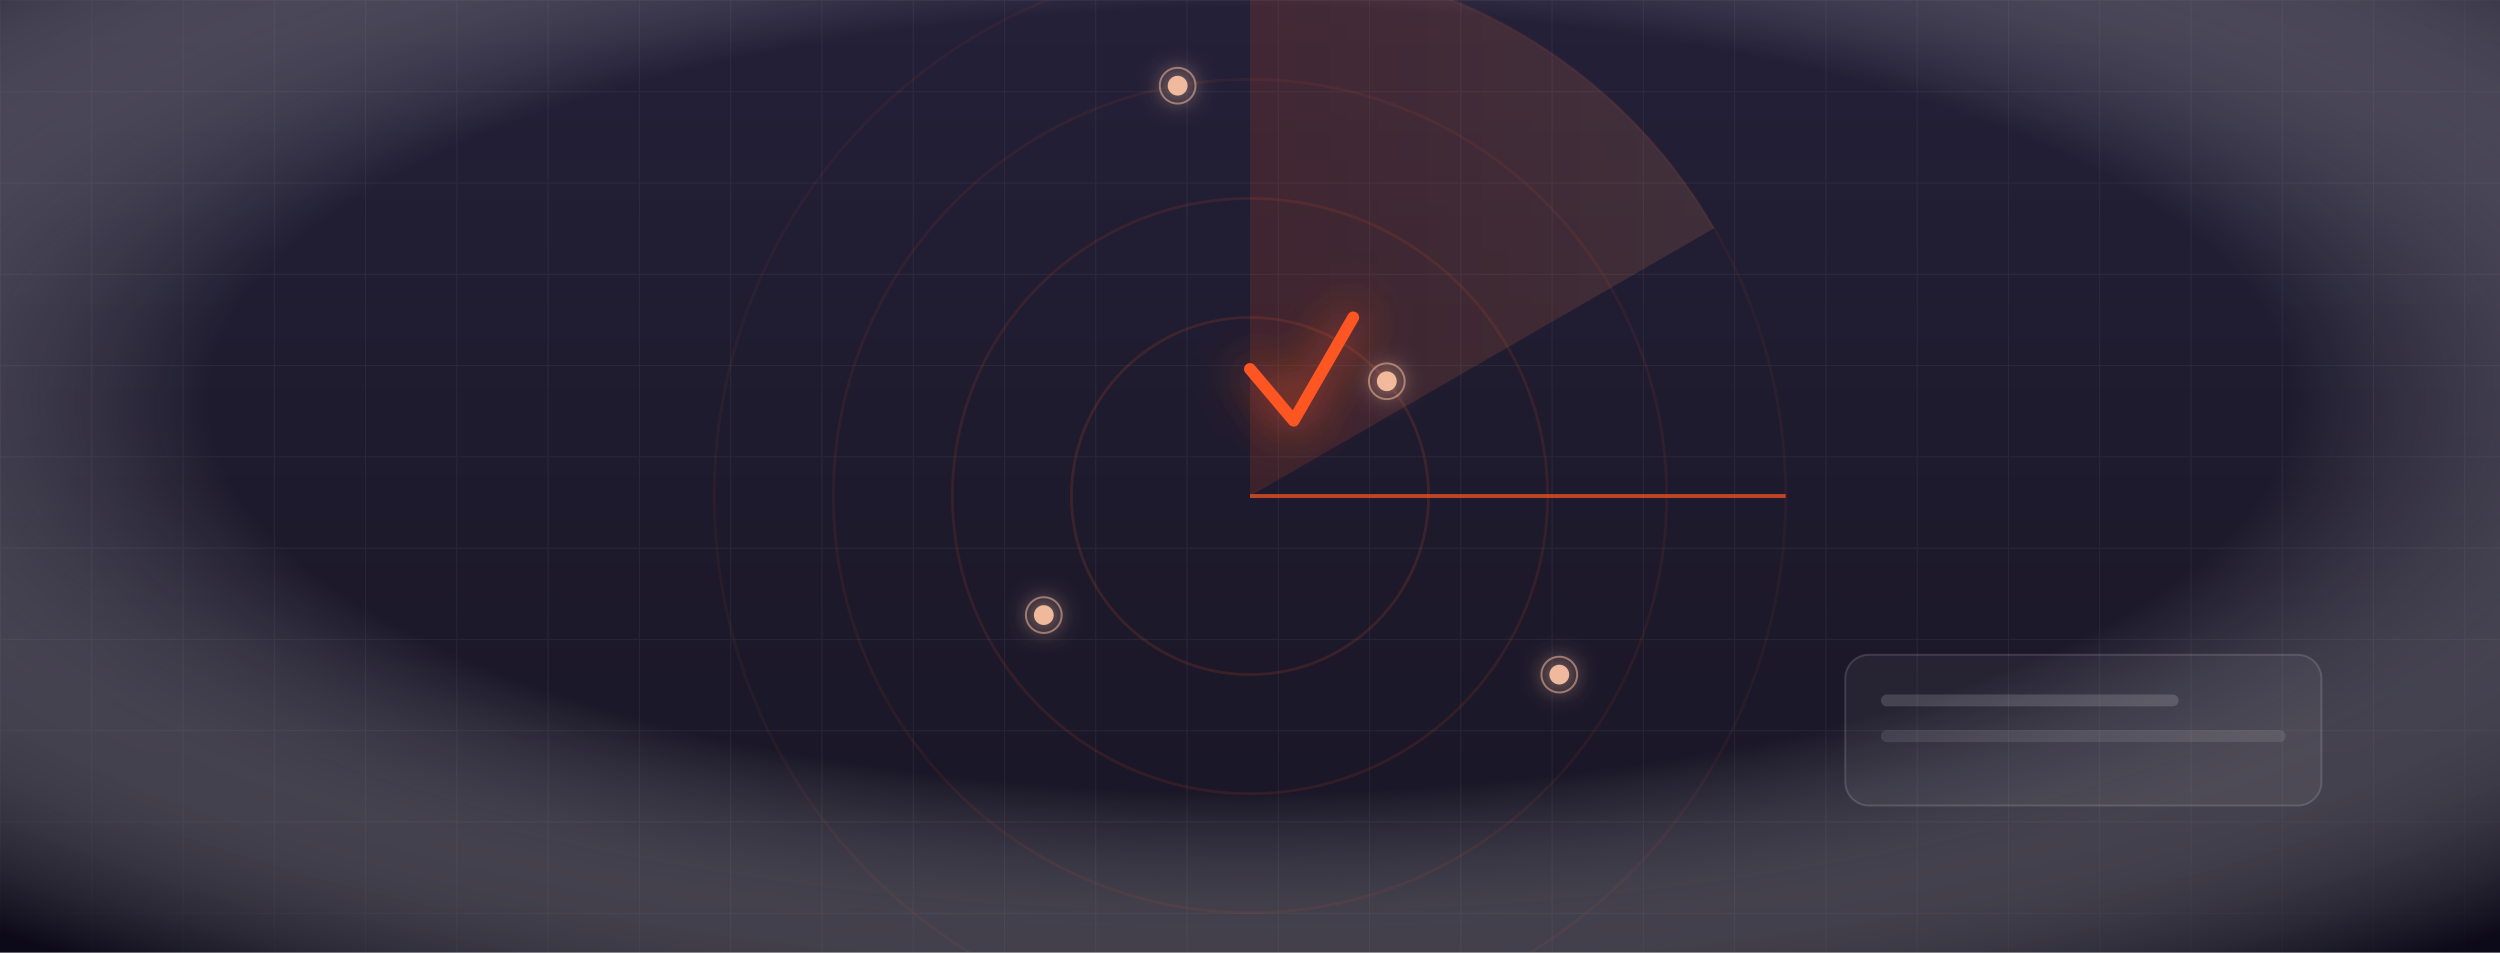
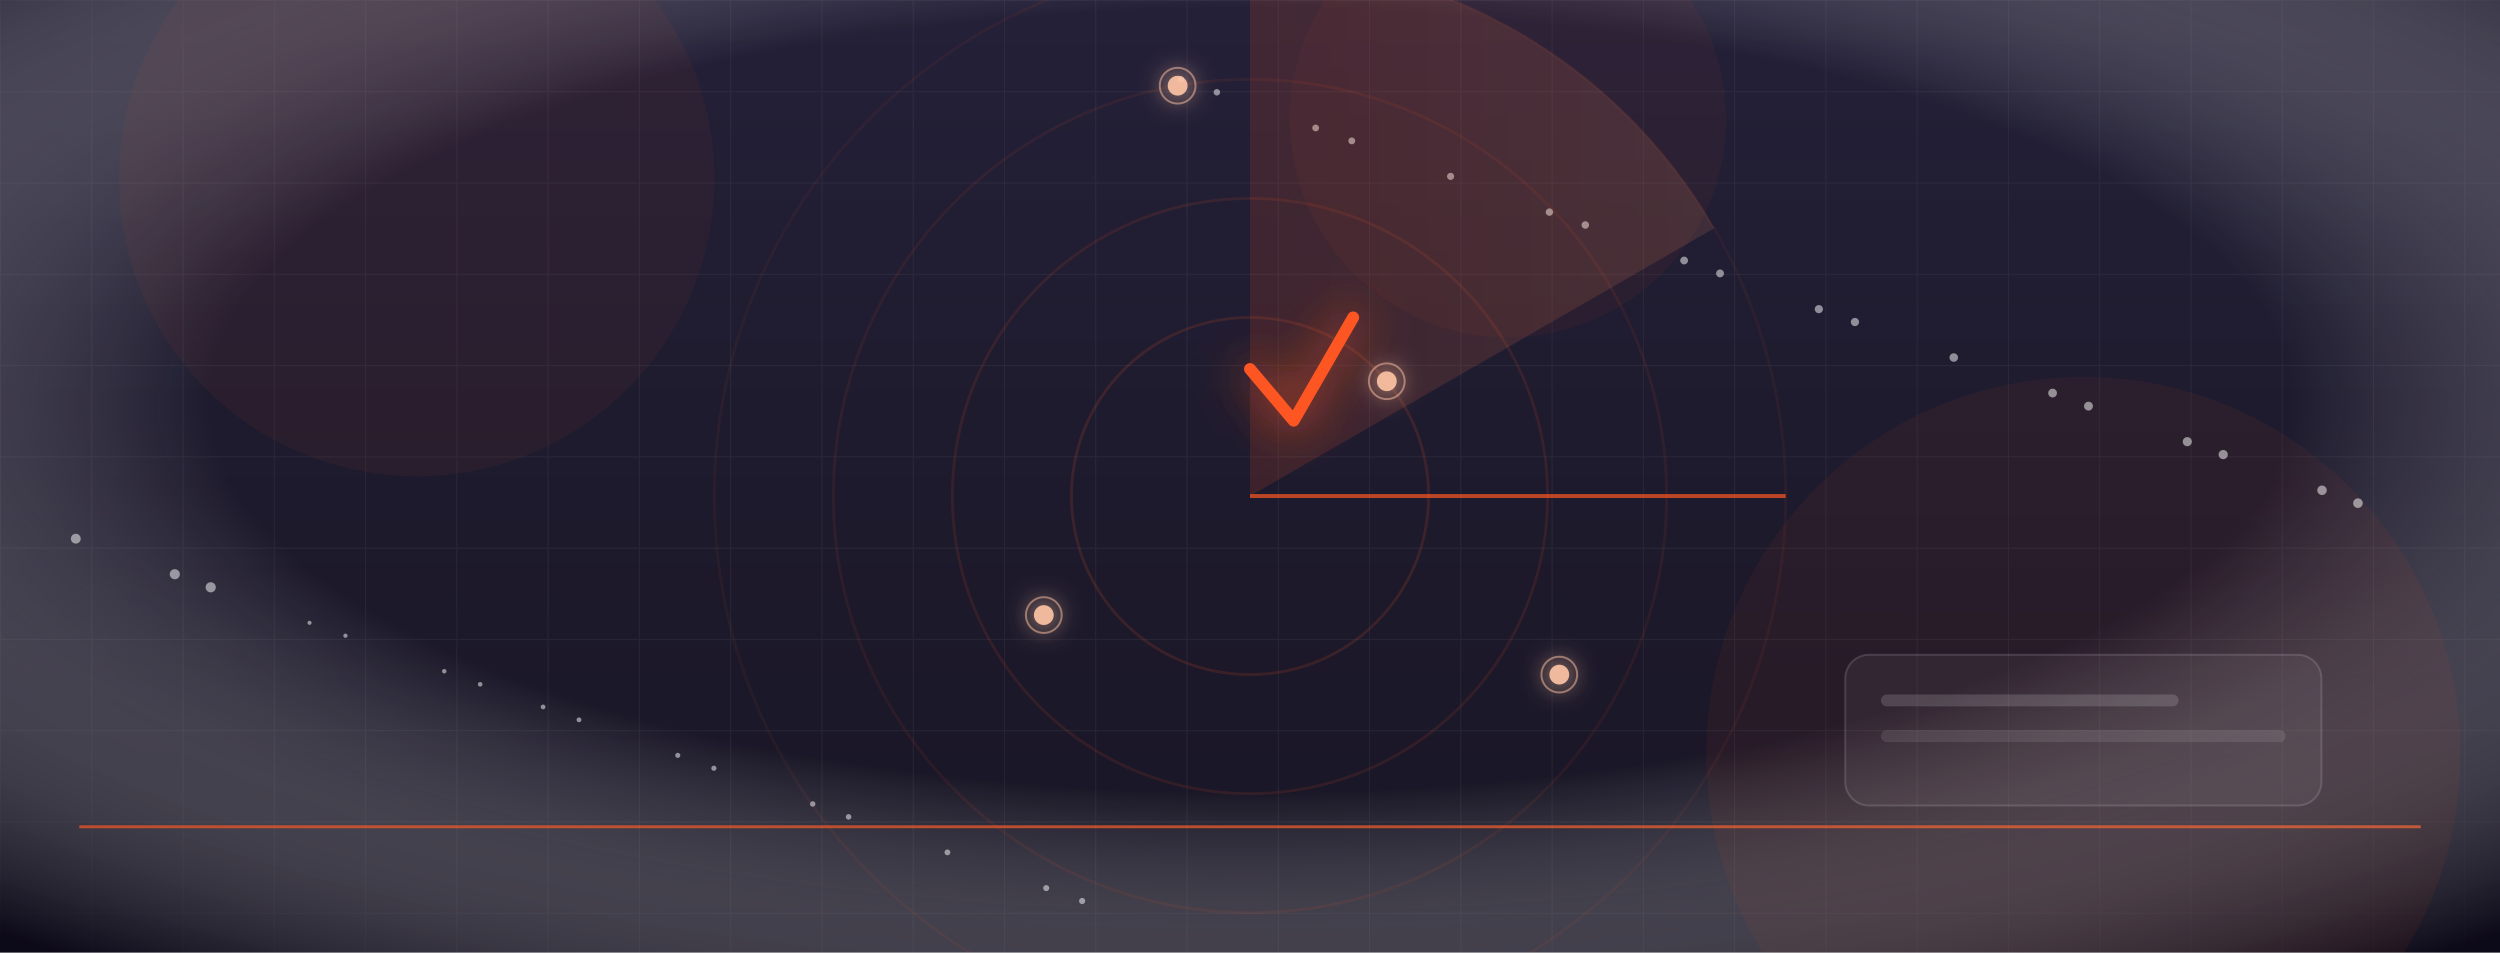
<svg xmlns="http://www.w3.org/2000/svg" viewBox="0 0 1260 480" preserveAspectRatio="xMidYMid slice" width="1260" height="480">
  <defs>
    <linearGradient id="bg" x1="0" y1="0" x2="0" y2="1">
      <stop offset="0" stop-color="#18142D" />
      <stop offset="1" stop-color="#0C0918" />
    </linearGradient>
    <linearGradient id="acc" x1="0" y1="0" x2="1" y2="0">
      <stop offset="0" stop-color="#FE5722" />
      <stop offset="1" stop-color="#FF9A62" />
    </linearGradient>
    <linearGradient id="accv" x1="0" y1="0" x2="0" y2="1">
      <stop offset="0" stop-color="#FE5722" />
      <stop offset="1" stop-color="#FF9A62" />
    </linearGradient>
    <radialGradient id="vig" cx="0.5" cy="0.42" r="0.75">
      <stop offset="0.55" stop-color="#FFFFFF" stop-opacity="0.05" />
      <stop offset="1" stop-color="#0C0918" stop-opacity="0.85" />
    </radialGradient>
    <filter id="glow" x="-60%" y="-60%" width="220%" height="220%">
      <feGaussianBlur stdDeviation="6" result="b" />
      <feMerge>
        <feMergeNode in="b" />
        <feMergeNode in="SourceGraphic" />
      </feMerge>
    </filter>
    <filter id="glow2" x="-80%" y="-80%" width="260%" height="260%">
      <feGaussianBlur stdDeviation="12" result="b" />
      <feMerge>
        <feMergeNode in="b" />
        <feMergeNode in="SourceGraphic" />
      </feMerge>
    </filter>
    <pattern id="grid" width="46" height="46" patternUnits="userSpaceOnUse">
      <path d="M46 0H0V46" fill="none" stroke="#FFFFFF" stroke-opacity="0.05" stroke-width="1" />
    </pattern>
  </defs>
  <rect width="1260" height="480" fill="url(#bg)" />
  <rect width="1260" height="480" fill="url(#grid)" />
  <rect width="1260" height="480" fill="url(#vig)" />
+   <circle cx="210" cy="90" r="150" fill="#FE5722" fill-opacity="0.05" />
+   <circle cx="1050" cy="380" r="190" fill="#FE5722" fill-opacity="0.055" />
+   <circle cx="760" cy="60" r="110" fill="#FE5722" fill-opacity="0.045" />
+   <g>
+     <circle cx="273.7" cy="356.3" r="1.2" fill="#FFFFFF" fill-opacity="0.5">
+       <animate attributeName="opacity" values="0.5;0.08;0.5" dur="5.3s" begin="1.5s" repeatCount="indefinite" />
+     </circle>
+     <circle cx="527.3" cy="447.6" r="1.54" fill="#FFFFFF" fill-opacity="0.5">
+       <animate attributeName="opacity" values="0.5;0.08;0.5" dur="2.6s" begin="2.2s" repeatCount="indefinite" />
+     </circle>
+     <circle cx="780.9" cy="106.9" r="1.87" fill="#FFFFFF" fill-opacity="0.5">
+       <animate attributeName="opacity" values="0.5;0.08;0.5" dur="3.3s" begin="2.8s" repeatCount="indefinite" />
+     </circle>
+     <circle cx="1034.5" cy="198.1" r="2.21" fill="#FFFFFF" fill-opacity="0.5">
+       <animate attributeName="opacity" values="0.5;0.08;0.5" dur="4.0s" begin="0.3s" repeatCount="indefinite" />
+     </circle>
+     <circle cx="88.1" cy="289.4" r="2.55" fill="#FFFFFF" fill-opacity="0.5">
+       <animate attributeName="opacity" values="0.5;0.08;0.5" dur="4.7s" begin="1.0s" repeatCount="indefinite" />
+     </circle>
+     <circle cx="341.6" cy="380.7" r="1.29" fill="#FFFFFF" fill-opacity="0.5">
+       <animate attributeName="opacity" values="0.5;0.08;0.5" dur="5.5s" begin="1.7s" repeatCount="indefinite" />
+     </circle>
+     <circle cx="595.2" cy="40.0" r="1.63" fill="#FFFFFF" fill-opacity="0.5">
+       <animate attributeName="opacity" values="0.5;0.08;0.5" dur="2.8s" begin="2.4s" repeatCount="indefinite" />
+     </circle>
+     <circle cx="848.8" cy="131.3" r="1.97" fill="#FFFFFF" fill-opacity="0.5">
+       <animate attributeName="opacity" values="0.5;0.08;0.5" dur="3.5s" begin="3.0s" repeatCount="indefinite" />
+     </circle>
+     <circle cx="1102.4" cy="222.6" r="2.3" fill="#FFFFFF" fill-opacity="0.5">
+       <animate attributeName="opacity" values="0.5;0.08;0.5" dur="4.2s" begin="0.5s" repeatCount="indefinite" />
+     </circle>
+     <circle cx="156.0" cy="313.9" r="1.04" fill="#FFFFFF" fill-opacity="0.5">
+       <animate attributeName="opacity" values="0.5;0.08;0.5" dur="4.9s" begin="1.2s" repeatCount="indefinite" />
+     </circle>
+     <circle cx="409.6" cy="405.2" r="1.38" fill="#FFFFFF" fill-opacity="0.5">
+       <animate attributeName="opacity" values="0.5;0.08;0.5" dur="2.2s" begin="1.9s" repeatCount="indefinite" />
+     </circle>
+     <circle cx="663.1" cy="64.5" r="1.72" fill="#FFFFFF" fill-opacity="0.5">
+       <animate attributeName="opacity" values="0.5;0.08;0.5" dur="3.0s" begin="2.5s" repeatCount="indefinite" />
+     </circle>
+     <circle cx="916.7" cy="155.8" r="2.06" fill="#FFFFFF" fill-opacity="0.5">
+       <animate attributeName="opacity" values="0.5;0.08;0.5" dur="3.7s" begin="0.0s" repeatCount="indefinite" />
+     </circle>
+     <circle cx="1170.3" cy="247.1" r="2.39" fill="#FFFFFF" fill-opacity="0.5">
+       <animate attributeName="opacity" values="0.5;0.08;0.5" dur="4.4s" begin="0.7s" repeatCount="indefinite" />
+     </circle>
+     <circle cx="223.9" cy="338.3" r="1.13" fill="#FFFFFF" fill-opacity="0.5">
+       <animate attributeName="opacity" values="0.5;0.08;0.5" dur="5.1s" begin="1.4s" repeatCount="indefinite" />
+     </circle>
+     <circle cx="477.5" cy="429.6" r="1.47" fill="#FFFFFF" fill-opacity="0.5">
+       <animate attributeName="opacity" values="0.5;0.08;0.5" dur="2.4s" begin="2.0s" repeatCount="indefinite" />
+     </circle>
+     <circle cx="731.1" cy="88.9" r="1.81" fill="#FFFFFF" fill-opacity="0.5">
+       <animate attributeName="opacity" values="0.5;0.08;0.5" dur="3.2s" begin="2.7s" repeatCount="indefinite" />
+     </circle>
+     <circle cx="984.7" cy="180.2" r="2.15" fill="#FFFFFF" fill-opacity="0.5">
+       <animate attributeName="opacity" values="0.5;0.08;0.5" dur="3.9s" begin="0.2s" repeatCount="indefinite" />
+     </circle>
+     <circle cx="38.2" cy="271.5" r="2.48" fill="#FFFFFF" fill-opacity="0.5">
+       <animate attributeName="opacity" values="0.5;0.08;0.5" dur="4.6s" begin="0.9s" repeatCount="indefinite" />
+     </circle>
+     <circle cx="291.8" cy="362.8" r="1.22" fill="#FFFFFF" fill-opacity="0.5">
+       <animate attributeName="opacity" values="0.5;0.08;0.5" dur="5.3s" begin="1.5s" repeatCount="indefinite" />
+     </circle>
+     <circle cx="545.4" cy="454.1" r="1.56" fill="#FFFFFF" fill-opacity="0.5">
+       <animate attributeName="opacity" values="0.5;0.08;0.5" dur="2.6s" begin="2.2s" repeatCount="indefinite" />
+     </circle>
+     <circle cx="799.0" cy="113.4" r="1.9" fill="#FFFFFF" fill-opacity="0.5">
+       <animate attributeName="opacity" values="0.5;0.08;0.5" dur="3.4s" begin="2.9s" repeatCount="indefinite" />
+     </circle>
+     <circle cx="1052.6" cy="204.7" r="2.24" fill="#FFFFFF" fill-opacity="0.5">
+       <animate attributeName="opacity" values="0.5;0.08;0.5" dur="4.1s" begin="0.4s" repeatCount="indefinite" />
+     </circle>
+     <circle cx="106.2" cy="296.0" r="2.57" fill="#FFFFFF" fill-opacity="0.5">
+       <animate attributeName="opacity" values="0.5;0.08;0.5" dur="4.8s" begin="1.0s" repeatCount="indefinite" />
+     </circle>
+     <circle cx="359.8" cy="387.2" r="1.31" fill="#FFFFFF" fill-opacity="0.5">
+       <animate attributeName="opacity" values="0.5;0.08;0.5" dur="5.5s" begin="1.7s" repeatCount="indefinite" />
+     </circle>
+     <circle cx="613.3" cy="46.5" r="1.65" fill="#FFFFFF" fill-opacity="0.5">
+       <animate attributeName="opacity" values="0.5;0.08;0.5" dur="2.8s" begin="2.4s" repeatCount="indefinite" />
+     </circle>
+     <circle cx="866.9" cy="137.8" r="1.99" fill="#FFFFFF" fill-opacity="0.5">
+       <animate attributeName="opacity" values="0.5;0.08;0.5" dur="3.5s" begin="3.1s" repeatCount="indefinite" />
+     </circle>
+     <circle cx="1120.5" cy="229.1" r="2.33" fill="#FFFFFF" fill-opacity="0.5">
+       <animate attributeName="opacity" values="0.5;0.08;0.5" dur="4.3s" begin="0.6s" repeatCount="indefinite" />
+     </circle>
+     <circle cx="174.1" cy="320.4" r="1.07" fill="#FFFFFF" fill-opacity="0.5">
+       <animate attributeName="opacity" values="0.5;0.08;0.5" dur="5.0s" begin="1.2s" repeatCount="indefinite" />
+     </circle>
+     <circle cx="427.7" cy="411.7" r="1.4" fill="#FFFFFF" fill-opacity="0.5">
+       <animate attributeName="opacity" values="0.5;0.08;0.5" dur="2.3s" begin="1.9s" repeatCount="indefinite" />
+     </circle>
+     <circle cx="681.3" cy="71.0" r="1.74" fill="#FFFFFF" fill-opacity="0.5">
+       <animate attributeName="opacity" values="0.5;0.08;0.5" dur="3.0s" begin="2.6s" repeatCount="indefinite" />
+     </circle>
+     <circle cx="934.9" cy="162.3" r="2.08" fill="#FFFFFF" fill-opacity="0.5">
+       <animate attributeName="opacity" values="0.5;0.08;0.5" dur="3.7s" begin="0.1s" repeatCount="indefinite" />
+     </circle>
+     <circle cx="1188.4" cy="253.6" r="2.42" fill="#FFFFFF" fill-opacity="0.5">
+       <animate attributeName="opacity" values="0.5;0.08;0.5" dur="4.5s" begin="0.7s" repeatCount="indefinite" />
+     </circle>
+     <circle cx="242.0" cy="344.9" r="1.16" fill="#FFFFFF" fill-opacity="0.5">
+       <animate attributeName="opacity" values="0.5;0.08;0.5" dur="5.2s" begin="1.4s" repeatCount="indefinite" />
+     </circle>
+   </g>
+   <rect x="40" y="416" width="1180" height="1.4" fill="url(#acc)" opacity="0.35" />
+   <rect x="40" y="416" width="1180" height="1.4" fill="#FE5722" opacity="0.5">
+     <animate attributeName="width" values="0;1180;0" dur="9s" repeatCount="indefinite" />
+   </rect>
+   <rect x="-140" y="0" width="140" height="480" fill="url(#acc)" opacity="0.05">
+     <animate attributeName="x" values="-140;1280" dur="11s" repeatCount="indefinite" />
+   </rect>
  <circle cx="630" cy="250" r="90" fill="none" stroke="#FE5722" stroke-opacity="0.14" stroke-width="1.4" />
  <circle cx="630" cy="250" r="150" fill="none" stroke="#FE5722" stroke-opacity="0.11" stroke-width="1.4" />
  <circle cx="630" cy="250" r="210" fill="none" stroke="#FE5722" stroke-opacity="0.08" stroke-width="1.4" />
  <circle cx="630" cy="250" r="270" fill="none" stroke="#FE5722" stroke-opacity="0.06" stroke-width="1.4" />
  <g>
    <path d="M630 250 L630 -20 A270 270 0 0 1 864 115 Z" fill="url(#acc)" opacity="0.14">
      <animateTransform attributeName="transform" type="rotate" from="0 630 250" to="360 630 250" dur="7.5s" repeatCount="indefinite" />
    </path>
  </g>
  <line x1="630" y1="250" x2="900" y2="250" stroke="#FE5722" stroke-opacity="0.7" stroke-width="2">
    <animateTransform attributeName="transform" type="rotate" from="0 630 250" to="360 630 250" dur="7.5s" repeatCount="indefinite" />
  </line>
  <g filter="url(#glow)">
    <circle cx="785.885" cy="340.0" r="5" fill="#FFC5A6" opacity="0.9">
      <animate attributeName="opacity" values="0.9;0.25;0.9" dur="1.8s" begin="0.8s" repeatCount="indefinite" />
    </circle>
    <circle cx="785.885" cy="340.0" r="9" fill="none" stroke="#FFC5A6" stroke-opacity="0.5">
      <animate attributeName="r" values="5;19" dur="1.8s" begin="0.8s" repeatCount="indefinite" />
      <animate attributeName="stroke-opacity" values="0.5;0;0.5" dur="1.8s" begin="0.8s" repeatCount="indefinite" />
    </circle>
  </g>
  <g filter="url(#glow)">
    <circle cx="526.077" cy="310.0" r="5" fill="#FFC5A6" opacity="0.9">
      <animate attributeName="opacity" values="0.9;0.25;0.9" dur="1.8s" begin="2.2s" repeatCount="indefinite" />
    </circle>
    <circle cx="526.077" cy="310.0" r="9" fill="none" stroke="#FFC5A6" stroke-opacity="0.5">
      <animate attributeName="r" values="5;19" dur="1.8s" begin="2.2s" repeatCount="indefinite" />
      <animate attributeName="stroke-opacity" values="0.5;0;0.5" dur="1.8s" begin="2.2s" repeatCount="indefinite" />
    </circle>
  </g>
  <g filter="url(#glow)">
    <circle cx="593.534" cy="43.19" r="5" fill="#FFC5A6" opacity="0.9">
      <animate attributeName="opacity" values="0.9;0.25;0.9" dur="1.8s" begin="3.4s" repeatCount="indefinite" />
    </circle>
    <circle cx="593.534" cy="43.19" r="9" fill="none" stroke="#FFC5A6" stroke-opacity="0.5">
      <animate attributeName="r" values="5;19" dur="1.8s" begin="3.4s" repeatCount="indefinite" />
      <animate attributeName="stroke-opacity" values="0.5;0;0.5" dur="1.8s" begin="3.4s" repeatCount="indefinite" />
    </circle>
  </g>
  <g filter="url(#glow)">
    <circle cx="698.944" cy="192.149" r="5" fill="#FFC5A6" opacity="0.9">
      <animate attributeName="opacity" values="0.9;0.25;0.9" dur="1.8s" begin="1.5s" repeatCount="indefinite" />
    </circle>
    <circle cx="698.944" cy="192.149" r="9" fill="none" stroke="#FFC5A6" stroke-opacity="0.5">
      <animate attributeName="r" values="5;19" dur="1.8s" begin="1.5s" repeatCount="indefinite" />
      <animate attributeName="stroke-opacity" values="0.5;0;0.5" dur="1.8s" begin="1.5s" repeatCount="indefinite" />
    </circle>
  </g>
  <path d="M630 186 l22 26 30 -52" fill="none" stroke="#FE5722" stroke-width="6" stroke-linecap="round" stroke-linejoin="round" filter="url(#glow2)" />
  <rect x="930" y="330" width="240" height="76" rx="12" fill="#FFFFFF" fill-opacity="0.05" stroke="#FFFFFF" stroke-opacity="0.14" stroke-width="1" />
  <rect x="948" y="350" width="150" height="6" rx="3" fill="#FFFFFF" opacity="0.15" />
  <rect x="948" y="368" width="204" height="6" rx="3" fill="#FFFFFF" opacity="0.1" />
</svg>
